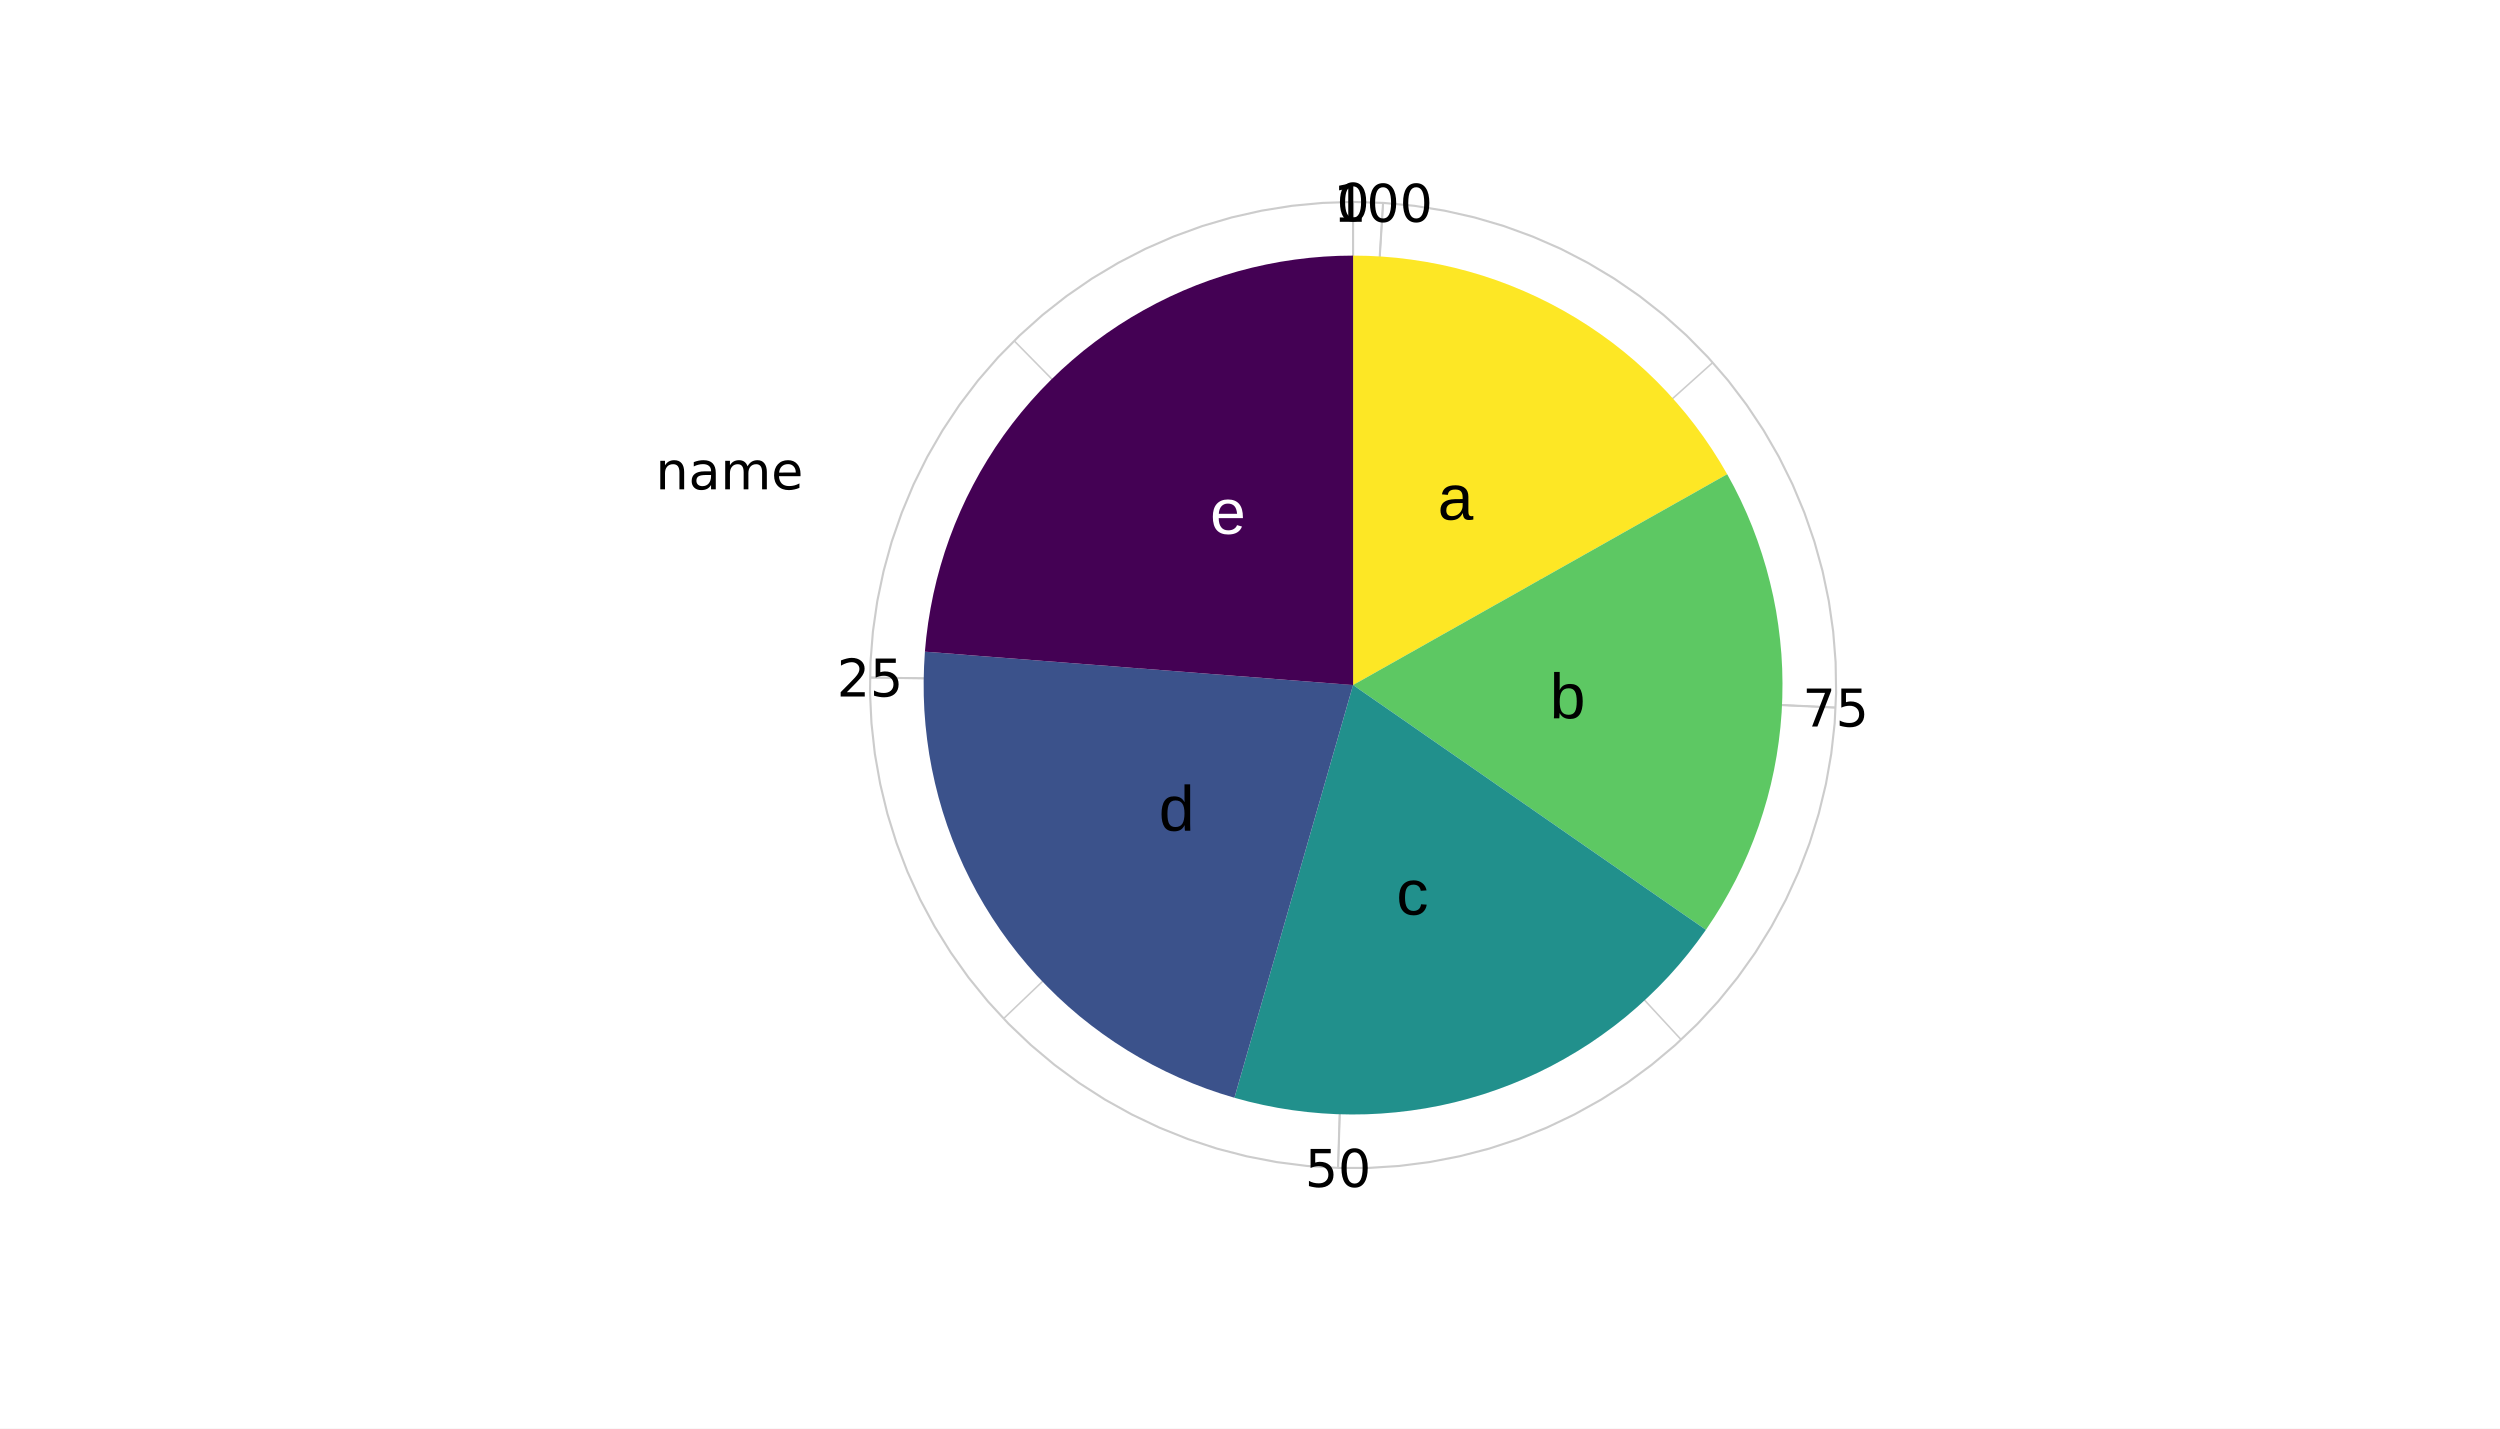
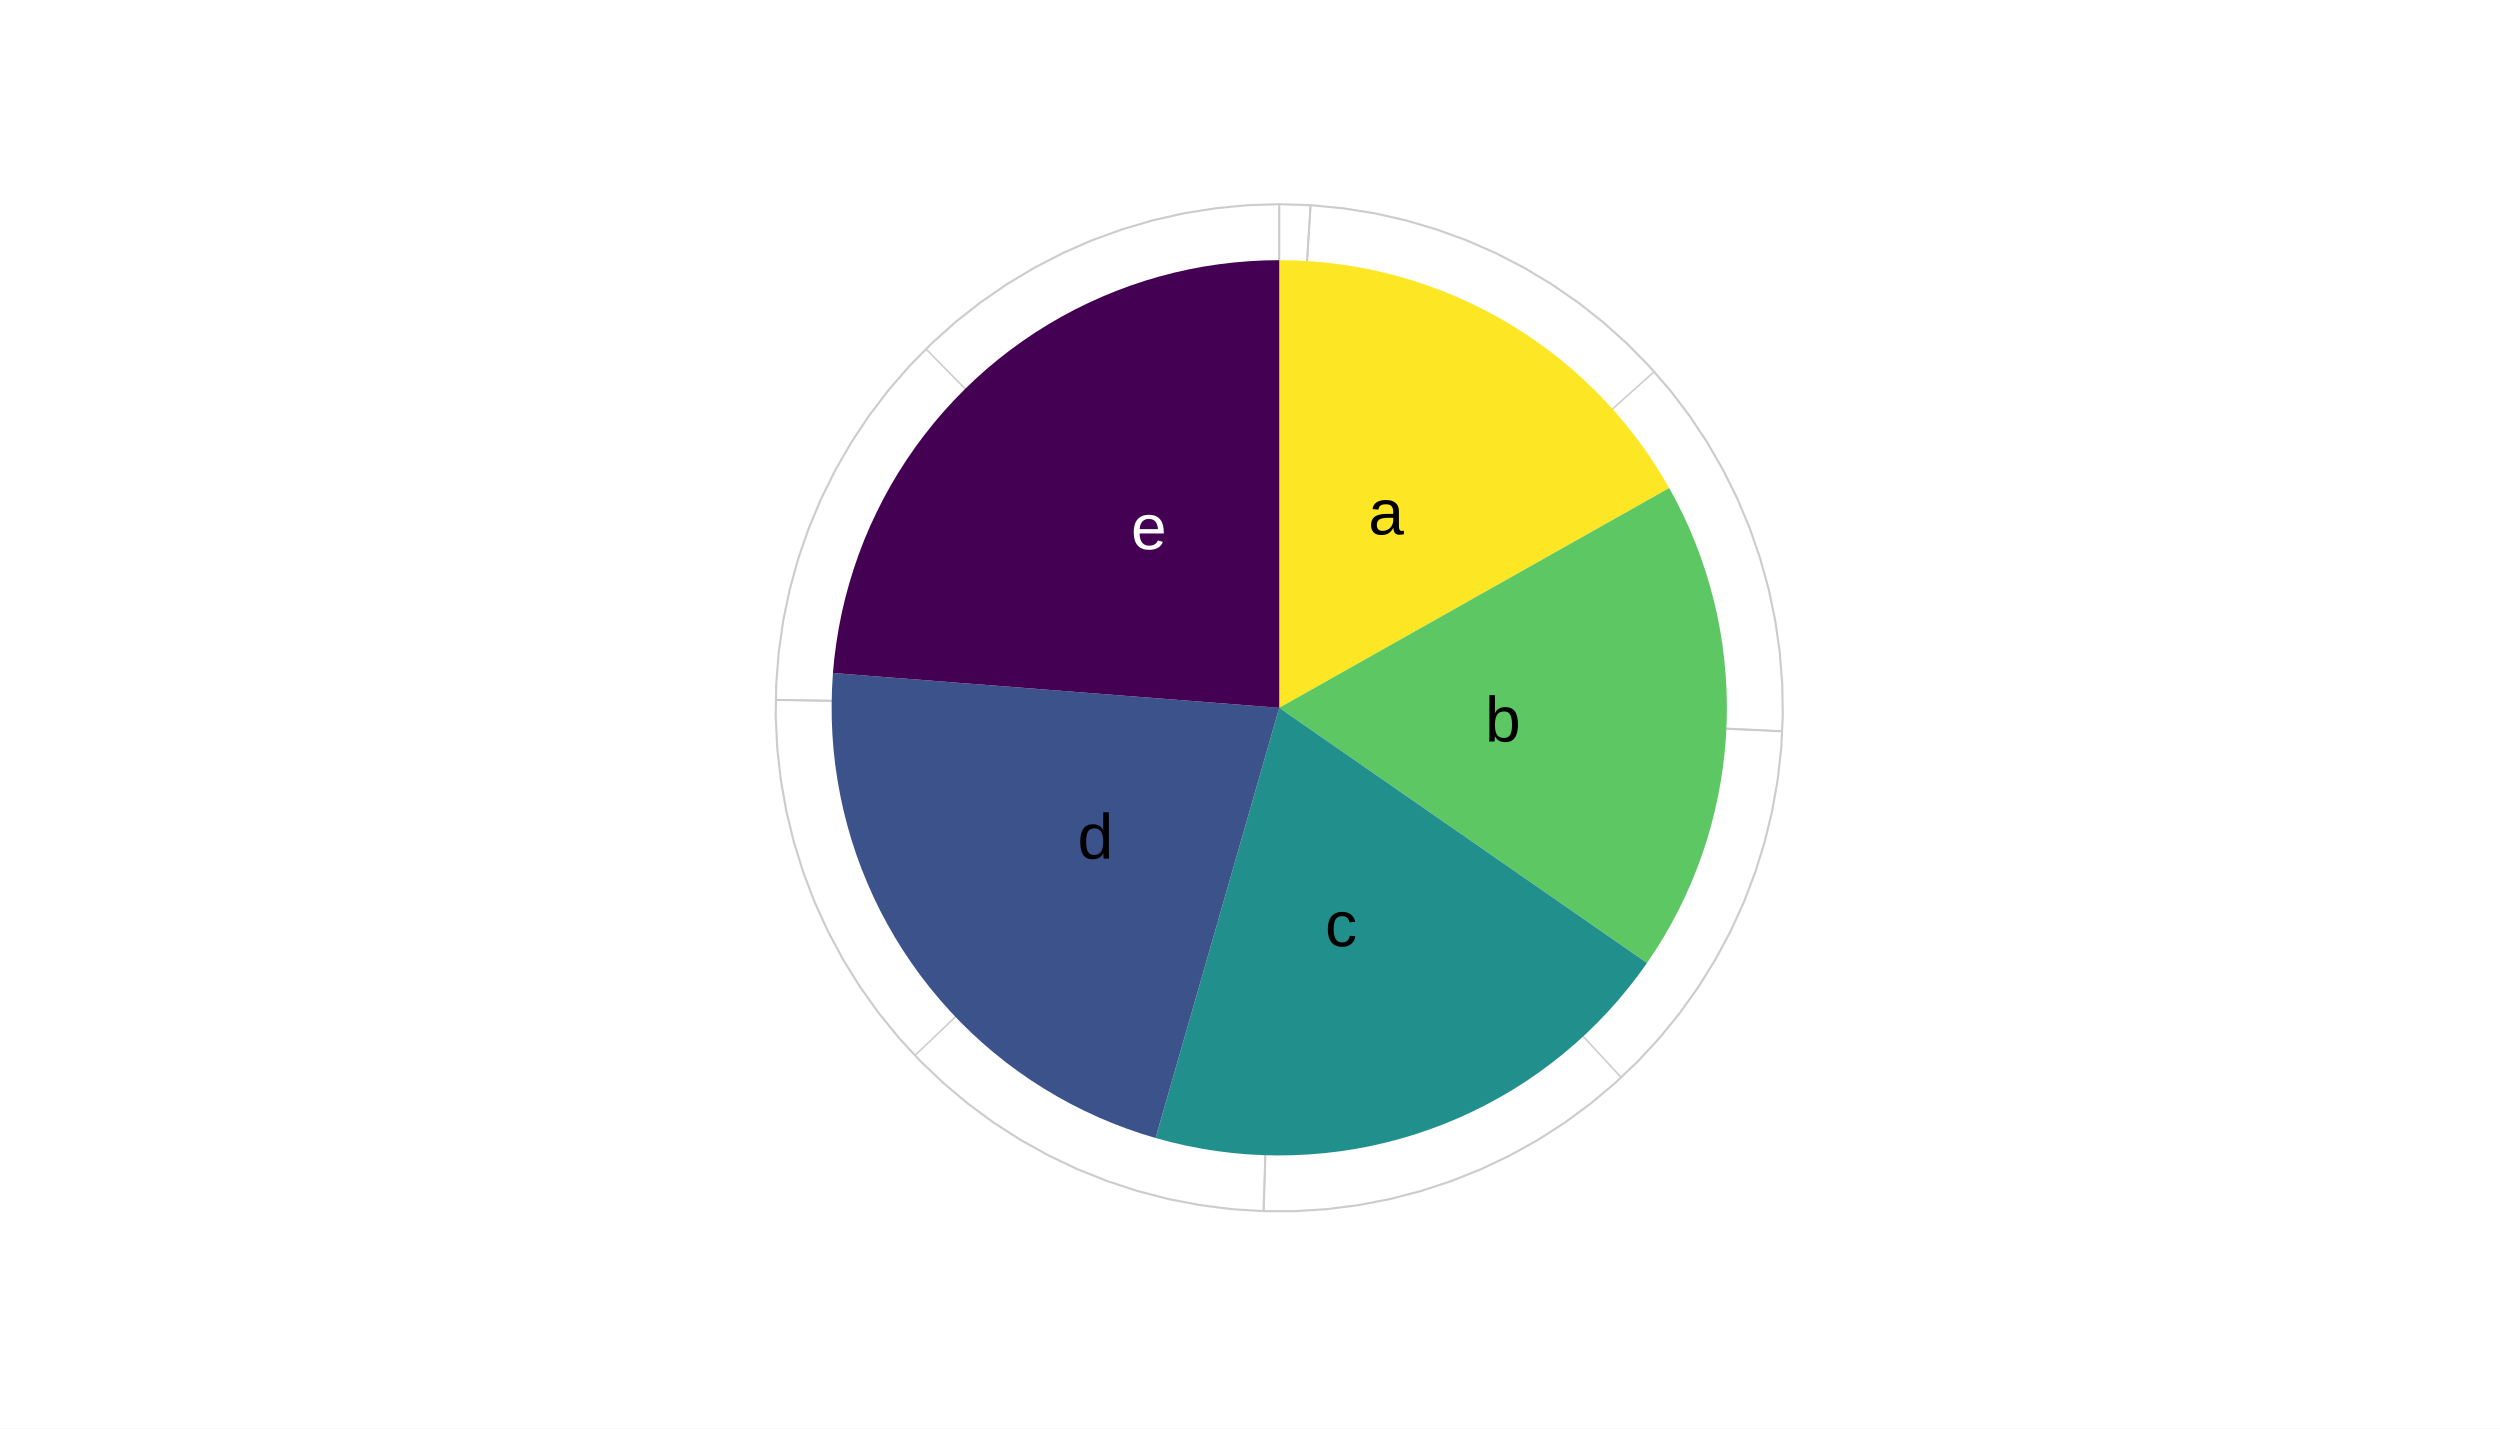
<svg xmlns="http://www.w3.org/2000/svg" class="svglite" width="504.00pt" height="288.00pt" viewBox="0 0 504.00 288.00">
  <defs>
    <style type="text/css">
    .svglite line, .svglite polyline, .svglite polygon, .svglite path, .svglite rect, .svglite circle {
      fill: none;
      stroke: #000000;
      stroke-linecap: round;
      stroke-linejoin: round;
      stroke-miterlimit: 10.00;
    }
  </style>
  </defs>
  <rect width="100%" height="100%" style="stroke: none; fill: #FFFFFF;" />
  <defs>
    <clipPath id="cpMC4wMHw1MDQuMDB8MC4wMHwyODguMDA=">
      <rect x="0.00" y="0.00" width="504.00" height="288.00" />
    </clipPath>
  </defs>
  <g clip-path="url(#cpMC4wMHw1MDQuMDB8MC4wMHwyODguMDA=)">
</g>
  <defs>
-     <clipPath id="cpOTMuMTJ8NDEwLjg4fDAuMDB8Mjg4LjAw">
-       <rect x="93.12" y="0.00" width="317.76" height="288.00" />
+     <clipPath id="cpMTAzLjQxfDQwMC41OXwwLjAwfDI4OC4wMA==">
+       <rect x="103.41" y="0.00" width="297.17" height="288.00" />
    </clipPath>
  </defs>
-   <g clip-path="url(#cpOTMuMTJ8NDEwLjg4fDAuMDB8Mjg4LjAw)">
+   <g clip-path="url(#cpMTAzLjQxfDQwMC41OXwwLjAwfDI4OC4wMA==)">
</g>
  <g clip-path="url(#cpMC4wMHw1MDQuMDB8MC4wMHwyODguMDA=)">
</g>
  <defs>
-     <clipPath id="cpMTY0LjU2fDM4MC45OXwyOS44OXwyNDYuMzI=">
-       <rect x="164.56" y="29.89" width="216.43" height="216.43" />
+     <clipPath id="cpMTQ1LjA5fDM3MC43MHwyOS44OXwyNTUuNTA=">
+       <rect x="145.09" y="29.89" width="225.61" height="225.61" />
    </clipPath>
  </defs>
-   <g clip-path="url(#cpMTY0LjU2fDM4MC45OXwyOS44OXwyNDYuMzI=)">
-     <polyline points="272.78,138.11 272.78,40.71 " style="stroke-width: 0.43; stroke: #CCCCCC; stroke-linecap: butt;" />
-     <polyline points="272.78,138.11 175.39,136.59 " style="stroke-width: 0.43; stroke: #CCCCCC; stroke-linecap: butt;" />
-     <polyline points="272.78,138.11 269.75,235.45 " style="stroke-width: 0.43; stroke: #CCCCCC; stroke-linecap: butt;" />
-     <polyline points="272.78,138.11 370.07,142.65 " style="stroke-width: 0.43; stroke: #CCCCCC; stroke-linecap: butt;" />
-     <polyline points="272.78,138.11 278.83,40.90 " style="stroke-width: 0.43; stroke: #CCCCCC; stroke-linecap: butt;" />
-     <polyline points="272.78,138.11 272.78,40.71 " style="stroke-width: 0.32; stroke: #CCCCCC; stroke-linecap: butt;" />
-     <polyline points="272.78,138.11 204.45,68.70 " style="stroke-width: 0.32; stroke: #CCCCCC; stroke-linecap: butt;" />
-     <polyline points="272.78,138.11 175.39,136.59 " style="stroke-width: 0.32; stroke: #CCCCCC; stroke-linecap: butt;" />
-     <polyline points="272.78,138.11 202.32,205.35 " style="stroke-width: 0.32; stroke: #CCCCCC; stroke-linecap: butt;" />
-     <polyline points="272.78,138.11 269.75,235.45 " style="stroke-width: 0.32; stroke: #CCCCCC; stroke-linecap: butt;" />
-     <polyline points="272.78,138.11 338.92,209.60 " style="stroke-width: 0.32; stroke: #CCCCCC; stroke-linecap: butt;" />
-     <polyline points="272.78,138.11 370.07,142.65 " style="stroke-width: 0.32; stroke: #CCCCCC; stroke-linecap: butt;" />
-     <polyline points="272.78,138.11 345.29,73.09 " style="stroke-width: 0.32; stroke: #CCCCCC; stroke-linecap: butt;" />
-     <polyline points="272.78,138.11 278.83,40.90 " style="stroke-width: 0.32; stroke: #CCCCCC; stroke-linecap: butt;" />
-     <polyline points="272.78,94.82 275.52,94.91 278.26,95.17 280.97,95.60 283.65,96.21 286.28,96.98 288.87,97.92 291.38,99.02 293.82,100.28 296.18,101.69 298.44,103.25 300.60,104.95 302.65,106.78 304.58,108.73 306.37,110.81 308.04,113.00 309.56,115.28 310.93,117.66 312.15,120.12 313.21,122.66 314.11,125.25 314.84,127.90 315.41,130.59 315.80,133.31 316.02,136.05 316.06,138.79 315.93,141.54 315.62,144.27 315.15,146.97 314.50,149.64 313.68,152.26 312.70,154.83 311.56,157.33 310.26,159.75 308.82,162.08 307.22,164.32 305.49,166.45 303.63,168.47 301.64,170.37 299.54,172.13 297.32,173.76 295.01,175.24 292.61,176.58 290.13,177.76 287.58,178.78 284.97,179.64 282.31,180.33 279.62,180.85 276.89,181.20 274.15,181.37 271.40,181.37 268.66,181.20 265.94,180.85 263.24,180.33 260.58,179.64 257.97,178.78 255.42,177.76 252.94,176.58 250.54,175.24 248.23,173.76 246.02,172.13 243.91,170.37 241.93,168.47 240.06,166.45 238.33,164.32 236.74,162.08 235.29,159.75 233.99,157.33 232.85,154.83 231.87,152.26 231.06,149.64 230.41,146.97 229.93,144.27 229.63,141.54 229.50,138.79 229.54,136.05 229.76,133.31 230.15,130.59 230.71,127.90 231.44,125.25 232.34,122.66 233.40,120.12 234.62,117.66 236.00,115.28 237.52,113.00 239.18,110.81 240.98,108.73 242.91,106.78 244.95,104.95 247.11,103.25 249.37,101.69 251.73,100.28 254.17,99.02 256.69,97.92 259.27,96.98 261.91,96.21 264.59,95.60 267.30,95.17 270.03,94.91 272.78,94.82 " style="stroke-width: 0.43; stroke: #CCCCCC; stroke-linecap: butt;" />
-     <polyline points="272.78,40.71 278.95,40.91 285.11,41.49 291.21,42.47 297.24,43.83 303.17,45.57 308.98,47.69 314.64,50.16 320.13,53.00 325.43,56.17 330.52,59.68 335.38,63.50 339.99,67.62 344.32,72.02 348.37,76.69 352.11,81.61 355.54,86.76 358.63,92.11 361.37,97.65 363.76,103.35 365.78,109.19 367.43,115.14 368.69,121.19 369.57,127.31 370.06,133.47 370.16,139.65 369.87,145.82 369.18,151.97 368.11,158.05 366.65,164.06 364.82,169.96 362.61,175.73 360.04,181.36 357.12,186.80 353.87,192.05 350.28,197.09 346.38,201.89 342.19,206.43 337.72,210.69 332.98,214.66 328.01,218.33 322.81,221.67 317.41,224.67 311.83,227.33 306.09,229.63 300.22,231.56 294.23,233.11 288.17,234.28 282.04,235.06 275.87,235.45 269.69,235.45 263.52,235.06 257.39,234.28 251.32,233.11 245.34,231.56 239.47,229.63 233.73,227.33 228.15,224.67 222.75,221.67 217.55,218.33 212.57,214.66 207.84,210.69 203.36,206.43 199.17,201.89 195.27,197.09 191.69,192.05 188.43,186.80 185.51,181.36 182.94,175.73 180.74,169.96 178.90,164.06 177.45,158.05 176.37,151.97 175.69,145.82 175.39,139.65 175.49,133.47 175.98,127.31 176.86,121.19 178.13,115.14 179.77,109.19 181.80,103.35 184.18,97.65 186.93,92.11 190.02,86.76 193.44,81.61 197.18,76.69 201.23,72.02 205.57,67.62 210.17,63.50 215.03,59.68 220.12,56.17 225.42,53.00 230.92,50.16 236.58,47.69 242.39,45.57 248.32,43.83 254.34,42.47 260.45,41.49 266.60,40.91 272.78,40.71 " style="stroke-width: 0.43; stroke: #CCCCCC; stroke-linecap: butt;" />
-     <polygon points="272.78,138.11 272.78,135.12 272.78,132.13 272.78,129.15 272.78,126.16 272.78,123.18 272.78,120.19 272.78,117.21 272.78,114.22 272.78,111.24 272.78,108.25 272.78,105.27 272.78,102.28 272.78,99.30 272.78,96.31 272.78,93.33 272.78,90.34 272.78,87.36 272.78,84.37 272.78,81.38 272.78,78.40 272.78,75.41 272.78,72.43 272.78,69.44 272.78,66.46 272.78,63.47 272.78,60.49 272.78,57.50 272.78,54.52 272.78,51.53 275.73,51.58 278.68,51.73 281.62,51.98 284.55,52.34 287.47,52.79 290.37,53.34 293.26,53.99 296.11,54.74 298.94,55.58 301.74,56.52 304.51,57.56 307.24,58.69 309.93,59.91 312.57,61.22 315.17,62.62 317.72,64.11 320.22,65.69 322.66,67.35 325.05,69.09 327.37,70.91 329.63,72.81 331.82,74.79 333.95,76.84 336.00,78.96 337.98,81.16 339.89,83.41 341.71,85.73 343.46,88.12 345.12,90.55 346.70,93.05 348.20,95.60 345.60,97.06 343.00,98.53 340.40,100.00 337.79,101.46 335.19,102.93 332.59,104.39 329.99,105.86 327.39,107.32 324.79,108.79 322.19,110.26 319.59,111.72 316.99,113.19 314.39,114.65 311.79,116.12 309.19,117.58 306.59,119.05 303.99,120.52 301.38,121.98 298.78,123.45 296.18,124.91 293.58,126.38 290.98,127.84 288.38,129.31 285.78,130.78 283.18,132.24 280.58,133.71 277.98,135.17 275.38,136.64 272.78,138.11 272.78,138.11 " style="stroke-width: 1.07; stroke: none; fill: #FDE725;" />
-     <polygon points="272.78,138.11 275.38,136.64 277.98,135.17 280.58,133.71 283.18,132.24 285.78,130.78 288.38,129.31 290.98,127.84 293.58,126.38 296.18,124.91 298.78,123.45 301.38,121.98 303.99,120.52 306.59,119.05 309.19,117.58 311.79,116.12 314.39,114.65 316.99,113.19 319.59,111.72 322.19,110.26 324.79,108.79 327.39,107.32 329.99,105.86 332.59,104.39 335.19,102.93 337.79,101.46 340.40,100.00 343.00,98.53 345.60,97.06 348.20,95.60 349.60,98.18 350.91,100.81 352.13,103.48 353.26,106.19 354.29,108.94 355.23,111.73 356.08,114.54 356.83,117.38 357.49,120.24 358.05,123.13 358.50,126.03 358.86,128.94 359.13,131.87 359.29,134.80 359.35,137.74 359.31,140.68 359.18,143.61 358.94,146.54 358.60,149.46 358.17,152.36 357.64,155.25 357.01,158.12 356.28,160.97 355.45,163.78 354.54,166.57 353.52,169.33 352.42,172.05 351.22,174.74 349.93,177.38 348.55,179.97 347.09,182.52 345.54,185.01 343.91,187.46 341.46,185.75 339.00,184.05 336.55,182.35 334.10,180.65 331.64,178.95 329.19,177.24 326.74,175.54 324.29,173.84 321.83,172.14 319.38,170.44 316.93,168.74 314.47,167.03 312.02,165.33 309.57,163.63 307.12,161.93 304.66,160.23 302.21,158.53 299.76,156.82 297.31,155.12 294.85,153.42 292.40,151.72 289.95,150.02 287.49,148.32 285.04,146.61 282.59,144.91 280.14,143.21 277.68,141.51 275.23,139.81 272.78,138.11 272.78,138.11 " style="stroke-width: 1.07; stroke: none; fill: #5DC863;" />
-     <polygon points="272.78,138.11 275.23,139.81 277.68,141.51 280.14,143.21 282.59,144.91 285.04,146.61 287.49,148.32 289.95,150.02 292.40,151.72 294.85,153.42 297.31,155.12 299.76,156.82 302.21,158.53 304.66,160.23 307.12,161.93 309.57,163.63 312.02,165.33 314.47,167.03 316.93,168.74 319.38,170.44 321.83,172.14 324.29,173.84 326.74,175.54 329.19,177.24 331.64,178.95 334.10,180.65 336.55,182.35 339.00,184.05 341.46,185.75 343.91,187.46 342.16,189.88 340.33,192.25 338.42,194.55 336.43,196.79 334.36,198.95 332.22,201.04 330.01,203.06 327.74,205.00 325.39,206.86 322.98,208.63 320.52,210.33 317.99,211.93 315.41,213.45 312.79,214.88 310.11,216.22 307.39,217.46 304.62,218.61 301.82,219.66 298.99,220.62 296.12,221.47 293.23,222.23 290.31,222.89 287.37,223.44 284.41,223.89 281.44,224.24 278.46,224.49 275.47,224.64 272.48,224.68 269.49,224.62 266.50,224.45 263.52,224.18 260.55,223.81 257.60,223.34 254.66,222.76 251.75,222.09 248.86,221.31 249.68,218.44 250.51,215.57 251.33,212.70 252.16,209.83 252.98,206.96 253.81,204.09 254.63,201.23 255.46,198.36 256.28,195.49 257.11,192.62 257.93,189.75 258.75,186.88 259.58,184.01 260.40,181.14 261.23,178.27 262.05,175.40 262.88,172.53 263.70,169.67 264.53,166.80 265.35,163.93 266.18,161.06 267.00,158.19 267.83,155.32 268.65,152.45 269.48,149.58 270.30,146.71 271.13,143.84 271.95,140.97 272.78,138.11 272.78,138.11 " style="stroke-width: 1.07; stroke: none; fill: #21908C;" />
-     <polygon points="272.78,138.11 271.95,140.97 271.13,143.84 270.30,146.71 269.48,149.58 268.65,152.45 267.83,155.32 267.00,158.19 266.18,161.06 265.35,163.93 264.53,166.80 263.70,169.67 262.88,172.53 262.05,175.40 261.23,178.27 260.40,181.14 259.58,184.01 258.75,186.88 257.93,189.75 257.11,192.62 256.28,195.49 255.46,198.36 254.63,201.23 253.81,204.09 252.98,206.96 252.16,209.83 251.33,212.70 250.51,215.57 249.68,218.44 248.86,221.31 246.02,220.44 243.22,219.48 240.46,218.42 237.73,217.27 235.04,216.02 232.40,214.69 229.80,213.26 227.26,211.75 224.76,210.14 222.33,208.46 219.95,206.69 217.63,204.85 215.38,202.92 213.20,200.92 211.09,198.84 209.04,196.70 207.08,194.48 205.19,192.20 203.38,189.86 201.65,187.46 200.00,184.99 198.44,182.48 196.96,179.91 195.58,177.29 194.28,174.63 193.08,171.92 191.97,169.17 190.95,166.39 190.03,163.57 189.21,160.73 188.49,157.86 187.86,154.96 187.33,152.05 186.91,149.12 186.58,146.17 186.35,143.22 186.23,140.26 186.21,137.30 186.29,134.34 186.46,131.38 189.44,131.61 192.42,131.84 195.39,132.08 198.37,132.31 201.35,132.54 204.32,132.77 207.30,133.00 210.28,133.24 213.25,133.47 216.23,133.70 219.20,133.93 222.18,134.16 225.16,134.39 228.13,134.63 231.11,134.86 234.09,135.09 237.06,135.32 240.04,135.55 243.01,135.79 245.99,136.02 248.97,136.25 251.94,136.48 254.92,136.71 257.90,136.95 260.87,137.18 263.85,137.41 266.82,137.64 269.80,137.87 272.78,138.11 272.78,138.11 " style="stroke-width: 1.07; stroke: none; fill: #3B528B;" />
-     <polygon points="272.78,138.11 269.80,137.87 266.82,137.64 263.85,137.41 260.87,137.18 257.90,136.95 254.92,136.71 251.94,136.48 248.97,136.25 245.99,136.02 243.01,135.79 240.04,135.55 237.06,135.32 234.09,135.09 231.11,134.86 228.13,134.63 225.16,134.39 222.18,134.16 219.20,133.93 216.23,133.70 213.25,133.47 210.28,133.24 207.30,133.00 204.32,132.77 201.35,132.54 198.37,132.31 195.39,132.08 192.42,131.84 189.44,131.61 186.46,131.38 186.74,128.46 187.12,125.54 187.60,122.64 188.17,119.76 188.84,116.90 189.61,114.07 190.47,111.26 191.43,108.48 192.48,105.74 193.63,103.03 194.86,100.37 196.19,97.75 197.60,95.17 199.10,92.65 200.68,90.17 202.35,87.75 204.10,85.39 205.93,83.09 207.83,80.86 209.81,78.69 211.86,76.59 213.99,74.55 216.18,72.60 218.43,70.71 220.75,68.91 223.13,67.18 225.56,65.54 228.05,63.98 230.59,62.51 233.18,61.12 235.81,59.82 238.49,58.61 241.21,57.49 243.96,56.47 246.75,55.54 249.56,54.70 252.41,53.96 255.27,53.32 258.16,52.77 261.06,52.33 263.98,51.98 266.91,51.73 269.84,51.58 272.78,51.53 272.78,54.52 272.78,57.50 272.78,60.49 272.78,63.47 272.78,66.46 272.78,69.44 272.78,72.43 272.78,75.41 272.78,78.40 272.78,81.38 272.78,84.37 272.78,87.36 272.78,90.34 272.78,93.33 272.78,96.31 272.78,99.30 272.78,102.28 272.78,105.27 272.78,108.25 272.78,111.24 272.78,114.22 272.78,117.21 272.78,120.19 272.78,123.18 272.78,126.16 272.78,129.15 272.78,132.13 272.78,135.12 272.78,138.11 272.78,138.11 " style="stroke-width: 1.07; stroke: none; fill: #440154;" />
-     <text x="247.55" y="107.63" text-anchor="middle" style="font-size: 12.90px; fill: #FFFFFF; font-family: Liberation Sans;" textLength="7.93px" lengthAdjust="spacingAndGlyphs">e</text>
-     <text x="237.21" y="167.48" text-anchor="middle" style="font-size: 12.90px; font-family: Liberation Sans;" textLength="8.18px" lengthAdjust="spacingAndGlyphs">d</text>
-     <text x="284.74" y="184.41" text-anchor="middle" style="font-size: 12.90px; font-family: Liberation Sans;" textLength="7.08px" lengthAdjust="spacingAndGlyphs">c</text>
-     <text x="316.02" y="144.82" text-anchor="middle" style="font-size: 12.90px; font-family: Liberation Sans;" textLength="8.18px" lengthAdjust="spacingAndGlyphs">b</text>
-     <text x="293.44" y="104.77" text-anchor="middle" style="font-size: 12.90px; font-family: Liberation Sans;" textLength="7.90px" lengthAdjust="spacingAndGlyphs">a</text>
-     <text x="272.78" y="44.54" text-anchor="middle" style="font-size: 10.50px; font-family: DejaVu Sans;" textLength="6.68px" lengthAdjust="spacingAndGlyphs">0</text>
-     <text x="175.39" y="140.42" text-anchor="middle" style="font-size: 10.50px; font-family: DejaVu Sans;" textLength="13.36px" lengthAdjust="spacingAndGlyphs">25</text>
-     <text x="269.75" y="239.28" text-anchor="middle" style="font-size: 10.50px; font-family: DejaVu Sans;" textLength="13.36px" lengthAdjust="spacingAndGlyphs">50</text>
-     <text x="370.07" y="146.47" text-anchor="middle" style="font-size: 10.50px; font-family: DejaVu Sans;" textLength="13.36px" lengthAdjust="spacingAndGlyphs">75</text>
-     <text x="278.83" y="44.72" text-anchor="middle" style="font-size: 10.50px; font-family: DejaVu Sans;" textLength="20.04px" lengthAdjust="spacingAndGlyphs">100</text>
+   <g clip-path="url(#cpMTQ1LjA5fDM3MC43MHwyOS44OXwyNTUuNTA=)">
+     <polyline points="257.89,142.69 257.89,41.17 " style="stroke-width: 0.43; stroke: #CCCCCC; stroke-linecap: butt;" />
+     <polyline points="257.89,142.69 156.38,141.11 " style="stroke-width: 0.43; stroke: #CCCCCC; stroke-linecap: butt;" />
+     <polyline points="257.89,142.69 254.74,244.17 " style="stroke-width: 0.43; stroke: #CCCCCC; stroke-linecap: butt;" />
+     <polyline points="257.89,142.69 359.31,147.43 " style="stroke-width: 0.43; stroke: #CCCCCC; stroke-linecap: butt;" />
+     <polyline points="257.89,142.69 264.21,41.36 " style="stroke-width: 0.43; stroke: #CCCCCC; stroke-linecap: butt;" />
+     <polyline points="257.89,142.69 257.89,41.17 " style="stroke-width: 0.32; stroke: #CCCCCC; stroke-linecap: butt;" />
+     <polyline points="257.89,142.69 186.67,70.35 " style="stroke-width: 0.32; stroke: #CCCCCC; stroke-linecap: butt;" />
+     <polyline points="257.89,142.69 156.38,141.11 " style="stroke-width: 0.32; stroke: #CCCCCC; stroke-linecap: butt;" />
+     <polyline points="257.89,142.69 184.45,212.79 " style="stroke-width: 0.32; stroke: #CCCCCC; stroke-linecap: butt;" />
+     <polyline points="257.89,142.69 254.74,244.17 " style="stroke-width: 0.32; stroke: #CCCCCC; stroke-linecap: butt;" />
+     <polyline points="257.89,142.69 326.84,217.22 " style="stroke-width: 0.32; stroke: #CCCCCC; stroke-linecap: butt;" />
+     <polyline points="257.89,142.69 359.31,147.43 " style="stroke-width: 0.32; stroke: #CCCCCC; stroke-linecap: butt;" />
+     <polyline points="257.89,142.69 333.48,74.92 " style="stroke-width: 0.32; stroke: #CCCCCC; stroke-linecap: butt;" />
+     <polyline points="257.89,142.69 264.21,41.36 " style="stroke-width: 0.32; stroke: #CCCCCC; stroke-linecap: butt;" />
+     <polyline points="257.89,97.57 260.76,97.66 263.61,97.93 266.43,98.39 269.23,99.02 271.97,99.82 274.66,100.80 277.29,101.95 279.83,103.26 282.29,104.73 284.65,106.36 286.90,108.13 289.03,110.04 291.04,112.08 292.92,114.24 294.65,116.52 296.24,118.90 297.67,121.38 298.94,123.95 300.05,126.59 300.98,129.29 301.74,132.05 302.33,134.86 302.74,137.69 302.97,140.55 303.01,143.41 302.87,146.27 302.56,149.11 302.06,151.93 301.39,154.72 300.53,157.45 299.51,160.12 298.32,162.73 296.97,165.25 295.46,167.69 293.80,170.02 292.00,172.24 290.05,174.34 287.98,176.32 285.79,178.16 283.48,179.86 281.07,181.41 278.57,182.80 275.99,184.03 273.33,185.09 270.61,185.99 267.84,186.71 265.02,187.25 262.18,187.61 259.33,187.79 256.46,187.79 253.61,187.61 250.77,187.25 247.95,186.71 245.18,185.99 242.46,185.09 239.80,184.03 237.22,182.80 234.72,181.41 232.31,179.86 230.00,178.16 227.81,176.32 225.74,174.34 223.79,172.24 221.99,170.02 220.33,167.69 218.82,165.25 217.47,162.73 216.28,160.12 215.25,157.45 214.40,154.72 213.73,151.93 213.23,149.11 212.91,146.27 212.78,143.41 212.82,140.55 213.05,137.69 213.46,134.86 214.04,132.05 214.81,129.29 215.74,126.59 216.85,123.95 218.12,121.38 219.55,118.90 221.14,116.52 222.87,114.24 224.75,112.08 226.76,110.04 228.89,108.13 231.14,106.36 233.50,104.73 235.96,103.26 238.50,101.95 241.12,100.80 243.82,99.82 246.56,99.02 249.36,98.39 252.18,97.93 255.03,97.66 257.89,97.57 " style="stroke-width: 0.43; stroke: #CCCCCC; stroke-linecap: butt;" />
+     <polyline points="257.89,41.17 264.33,41.37 270.75,41.99 277.11,43.00 283.39,44.42 289.57,46.24 295.63,48.44 301.53,51.02 307.26,53.98 312.78,57.28 318.09,60.94 323.15,64.92 327.95,69.22 332.47,73.81 336.69,78.68 340.59,83.80 344.16,89.17 347.38,94.75 350.24,100.52 352.73,106.46 354.84,112.55 356.56,118.76 357.88,125.06 358.79,131.44 359.30,137.86 359.41,144.30 359.10,150.74 358.39,157.14 357.27,163.49 355.75,169.75 353.84,175.90 351.54,181.92 348.86,187.78 345.82,193.45 342.42,198.93 338.68,204.18 334.62,209.18 330.25,213.91 325.59,218.35 320.65,222.50 315.46,226.32 310.05,229.80 304.42,232.93 298.60,235.70 292.62,238.09 286.50,240.10 280.26,241.72 273.94,242.94 267.55,243.76 261.12,244.17 254.67,244.17 248.24,243.76 241.85,242.94 235.53,241.72 229.29,240.10 223.17,238.09 217.19,235.70 211.37,232.93 205.74,229.80 200.32,226.32 195.14,222.50 190.20,218.35 185.54,213.91 181.17,209.18 177.11,204.18 173.37,198.93 169.97,193.45 166.93,187.78 164.25,181.92 161.95,175.90 160.04,169.75 158.52,163.49 157.40,157.14 156.69,150.74 156.38,144.30 156.49,137.86 157.00,131.44 157.91,125.06 159.23,118.76 160.95,112.55 163.06,106.46 165.55,100.52 168.41,94.75 171.63,89.17 175.20,83.80 179.10,78.68 183.32,73.81 187.84,69.22 192.64,64.92 197.70,60.94 203.01,57.28 208.53,53.98 214.26,51.02 220.16,48.44 226.22,46.24 232.40,44.42 238.68,43.00 245.04,41.99 251.46,41.37 257.89,41.17 " style="stroke-width: 0.43; stroke: #CCCCCC; stroke-linecap: butt;" />
+     <polygon points="257.89,142.69 257.89,139.58 257.89,136.47 257.89,133.36 257.89,130.25 257.89,127.13 257.89,124.02 257.89,120.91 257.89,117.80 257.89,114.69 257.89,111.57 257.89,108.46 257.89,105.35 257.89,102.24 257.89,99.13 257.89,96.01 257.89,92.90 257.89,89.79 257.89,86.68 257.89,83.57 257.89,80.46 257.89,77.34 257.89,74.23 257.89,71.12 257.89,68.01 257.89,64.90 257.89,61.78 257.89,58.67 257.89,55.56 257.89,52.45 260.97,52.50 264.05,52.66 267.11,52.92 270.17,53.29 273.21,53.76 276.24,54.33 279.24,55.01 282.22,55.79 285.17,56.67 288.09,57.65 290.97,58.73 293.82,59.91 296.62,61.18 299.38,62.55 302.09,64.01 304.74,65.56 307.35,67.20 309.89,68.94 312.38,70.75 314.80,72.65 317.16,74.63 319.44,76.69 321.66,78.83 323.80,81.04 325.86,83.33 327.85,85.68 329.75,88.10 331.57,90.58 333.31,93.13 334.95,95.73 336.51,98.38 333.80,99.91 331.09,101.44 328.38,102.97 325.67,104.49 322.96,106.02 320.25,107.55 317.54,109.08 314.82,110.61 312.11,112.13 309.40,113.66 306.69,115.19 303.98,116.72 301.27,118.25 298.56,119.77 295.85,121.30 293.14,122.83 290.43,124.36 287.71,125.89 285.00,127.41 282.29,128.94 279.58,130.47 276.87,132.00 274.16,133.53 271.45,135.05 268.74,136.58 266.03,138.11 263.32,139.64 260.61,141.16 257.89,142.69 257.89,142.69 " style="stroke-width: 1.07; stroke: none; fill: #FDE725;" />
+     <polygon points="257.89,142.69 260.61,141.16 263.32,139.64 266.03,138.11 268.74,136.58 271.45,135.05 274.16,133.53 276.87,132.00 279.58,130.47 282.29,128.94 285.00,127.41 287.71,125.89 290.43,124.36 293.14,122.83 295.85,121.30 298.56,119.77 301.27,118.25 303.98,116.72 306.69,115.19 309.40,113.66 312.11,112.13 314.82,110.61 317.54,109.08 320.25,107.55 322.96,106.02 325.67,104.49 328.38,102.97 331.09,101.44 333.80,99.91 336.51,98.38 337.97,101.08 339.34,103.82 340.61,106.60 341.78,109.43 342.86,112.29 343.85,115.19 344.73,118.13 345.51,121.09 346.20,124.07 346.78,127.08 347.26,130.10 347.63,133.14 347.90,136.19 348.07,139.25 348.14,142.31 348.10,145.37 347.96,148.43 347.71,151.48 347.36,154.52 346.91,157.55 346.35,160.56 345.69,163.55 344.94,166.52 344.08,169.46 343.12,172.37 342.06,175.24 340.91,178.08 339.66,180.88 338.32,183.63 336.88,186.33 335.36,188.99 333.74,191.59 332.04,194.13 329.48,192.36 326.93,190.59 324.37,188.81 321.81,187.04 319.26,185.26 316.70,183.49 314.14,181.72 311.59,179.94 309.03,178.17 306.47,176.40 303.92,174.62 301.36,172.85 298.80,171.07 296.25,169.30 293.69,167.53 291.13,165.75 288.58,163.98 286.02,162.20 283.46,160.43 280.91,158.66 278.35,156.88 275.79,155.11 273.24,153.34 270.68,151.56 268.12,149.79 265.57,148.01 263.01,146.24 260.45,144.47 257.89,142.69 257.89,142.69 " style="stroke-width: 1.07; stroke: none; fill: #5DC863;" />
+     <polygon points="257.89,142.69 260.45,144.47 263.01,146.24 265.57,148.01 268.12,149.79 270.68,151.56 273.24,153.34 275.79,155.11 278.35,156.88 280.91,158.66 283.46,160.43 286.02,162.20 288.58,163.98 291.13,165.75 293.69,167.53 296.25,169.30 298.80,171.07 301.36,172.85 303.92,174.62 306.47,176.40 309.03,178.17 311.59,179.94 314.14,181.72 316.70,183.49 319.26,185.26 321.81,187.04 324.37,188.81 326.93,190.59 329.48,192.36 332.04,194.13 330.22,196.67 328.31,199.13 326.32,201.53 324.24,203.86 322.09,206.12 319.86,208.30 317.56,210.40 315.18,212.42 312.74,214.36 310.23,216.21 307.66,217.98 305.03,219.65 302.34,221.23 299.60,222.72 296.81,224.11 293.97,225.41 291.09,226.61 288.17,227.70 285.22,228.70 282.23,229.59 279.21,230.38 276.17,231.07 273.10,231.65 270.02,232.12 266.92,232.48 263.82,232.74 260.70,232.89 257.58,232.94 254.46,232.87 251.35,232.70 248.24,232.42 245.15,232.03 242.07,231.54 239.01,230.94 235.97,230.23 232.96,229.42 233.82,226.43 234.68,223.44 235.54,220.45 236.40,217.46 237.26,214.47 238.12,211.48 238.98,208.49 239.84,205.50 240.70,202.51 241.56,199.52 242.42,196.53 243.28,193.53 244.14,190.54 245.00,187.55 245.86,184.56 246.72,181.57 247.58,178.58 248.44,175.59 249.30,172.60 250.16,169.61 251.02,166.62 251.88,163.63 252.74,160.64 253.60,157.65 254.46,154.66 255.32,151.66 256.18,148.67 257.03,145.68 257.89,142.69 257.89,142.69 " style="stroke-width: 1.07; stroke: none; fill: #21908C;" />
+     <polygon points="257.89,142.69 257.03,145.68 256.18,148.67 255.32,151.66 254.46,154.66 253.60,157.65 252.74,160.64 251.88,163.63 251.02,166.62 250.16,169.61 249.30,172.60 248.44,175.59 247.58,178.58 246.72,181.57 245.86,184.56 245.00,187.55 244.14,190.54 243.28,193.53 242.42,196.53 241.56,199.52 240.70,202.51 239.84,205.50 238.98,208.49 238.12,211.48 237.26,214.47 236.40,217.46 235.54,220.45 234.68,223.44 233.82,226.43 232.96,229.42 230.01,228.52 227.09,227.51 224.20,226.41 221.36,225.21 218.56,223.91 215.80,222.52 213.10,221.03 210.44,219.45 207.85,217.79 205.31,216.03 202.83,214.19 200.41,212.26 198.07,210.26 195.79,208.17 193.59,206.01 191.46,203.77 189.41,201.46 187.44,199.08 185.55,196.64 183.75,194.13 182.03,191.57 180.40,188.94 178.87,186.27 177.42,183.54 176.07,180.76 174.82,177.94 173.66,175.08 172.60,172.18 171.64,169.24 170.79,166.28 170.03,163.28 169.38,160.26 168.83,157.23 168.38,154.17 168.04,151.10 167.81,148.02 167.68,144.94 167.66,141.85 167.74,138.76 167.92,135.68 171.03,135.92 174.13,136.17 177.23,136.41 180.33,136.65 183.44,136.89 186.54,137.13 189.64,137.37 192.74,137.62 195.85,137.86 198.95,138.10 202.05,138.34 205.15,138.58 208.26,138.82 211.36,139.07 214.46,139.31 217.56,139.55 220.67,139.79 223.77,140.03 226.87,140.28 229.97,140.52 233.08,140.76 236.18,141.00 239.28,141.24 242.38,141.48 245.49,141.73 248.59,141.97 251.69,142.21 254.79,142.45 257.89,142.69 257.89,142.69 " style="stroke-width: 1.07; stroke: none; fill: #3B528B;" />
+     <polygon points="257.89,142.69 254.79,142.45 251.69,142.21 248.59,141.97 245.49,141.73 242.38,141.48 239.28,141.24 236.18,141.00 233.08,140.76 229.97,140.52 226.87,140.28 223.77,140.03 220.67,139.79 217.56,139.55 214.46,139.31 211.36,139.07 208.26,138.82 205.15,138.58 202.05,138.34 198.95,138.10 195.85,137.86 192.74,137.62 189.64,137.37 186.54,137.13 183.44,136.89 180.33,136.65 177.23,136.41 174.13,136.17 171.03,135.92 167.92,135.68 168.21,132.63 168.61,129.60 169.10,126.58 169.70,123.57 170.40,120.59 171.20,117.64 172.10,114.71 173.10,111.81 174.19,108.95 175.39,106.13 176.68,103.36 178.06,100.62 179.53,97.94 181.09,95.31 182.75,92.73 184.48,90.21 186.31,87.75 188.21,85.35 190.20,83.02 192.26,80.76 194.40,78.57 196.61,76.45 198.89,74.41 201.24,72.45 203.66,70.56 206.14,68.77 208.68,67.05 211.27,65.43 213.92,63.89 216.62,62.44 219.36,61.09 222.16,59.83 224.99,58.66 227.86,57.59 230.76,56.62 233.70,55.75 236.66,54.98 239.65,54.31 242.66,53.74 245.68,53.28 248.72,52.92 251.78,52.66 254.83,52.50 257.89,52.45 257.89,55.56 257.89,58.67 257.89,61.78 257.89,64.90 257.89,68.01 257.89,71.12 257.89,74.23 257.89,77.34 257.89,80.46 257.89,83.57 257.89,86.68 257.89,89.79 257.89,92.90 257.89,96.01 257.89,99.13 257.89,102.24 257.89,105.35 257.89,108.46 257.89,111.57 257.89,114.69 257.89,117.80 257.89,120.91 257.89,124.02 257.89,127.13 257.89,130.25 257.89,133.36 257.89,136.47 257.89,139.58 257.89,142.69 257.89,142.69 " style="stroke-width: 1.07; stroke: none; fill: #440154;" />
+     <text x="231.60" y="110.72" text-anchor="middle" style="font-size: 12.90px; fill: #FFFFFF; font-family: Liberation Sans;" textLength="7.93px" lengthAdjust="spacingAndGlyphs">e</text>
+     <text x="220.82" y="173.11" text-anchor="middle" style="font-size: 12.90px; font-family: Liberation Sans;" textLength="8.18px" lengthAdjust="spacingAndGlyphs">d</text>
+     <text x="270.36" y="190.76" text-anchor="middle" style="font-size: 12.90px; font-family: Liberation Sans;" textLength="7.08px" lengthAdjust="spacingAndGlyphs">c</text>
+     <text x="302.97" y="149.49" text-anchor="middle" style="font-size: 12.90px; font-family: Liberation Sans;" textLength="8.18px" lengthAdjust="spacingAndGlyphs">b</text>
+     <text x="279.44" y="107.74" text-anchor="middle" style="font-size: 12.90px; font-family: Liberation Sans;" textLength="7.90px" lengthAdjust="spacingAndGlyphs">a</text>
  </g>
  <g clip-path="url(#cpMC4wMHw1MDQuMDB8MC4wMHwyODguMDA=)">
-     <text x="161.94" y="98.65" text-anchor="end" style="font-size: 10.50px; font-family: DejaVu Sans;" textLength="29.76px" lengthAdjust="spacingAndGlyphs">name</text>
-   </g>
+ </g>
</svg>
